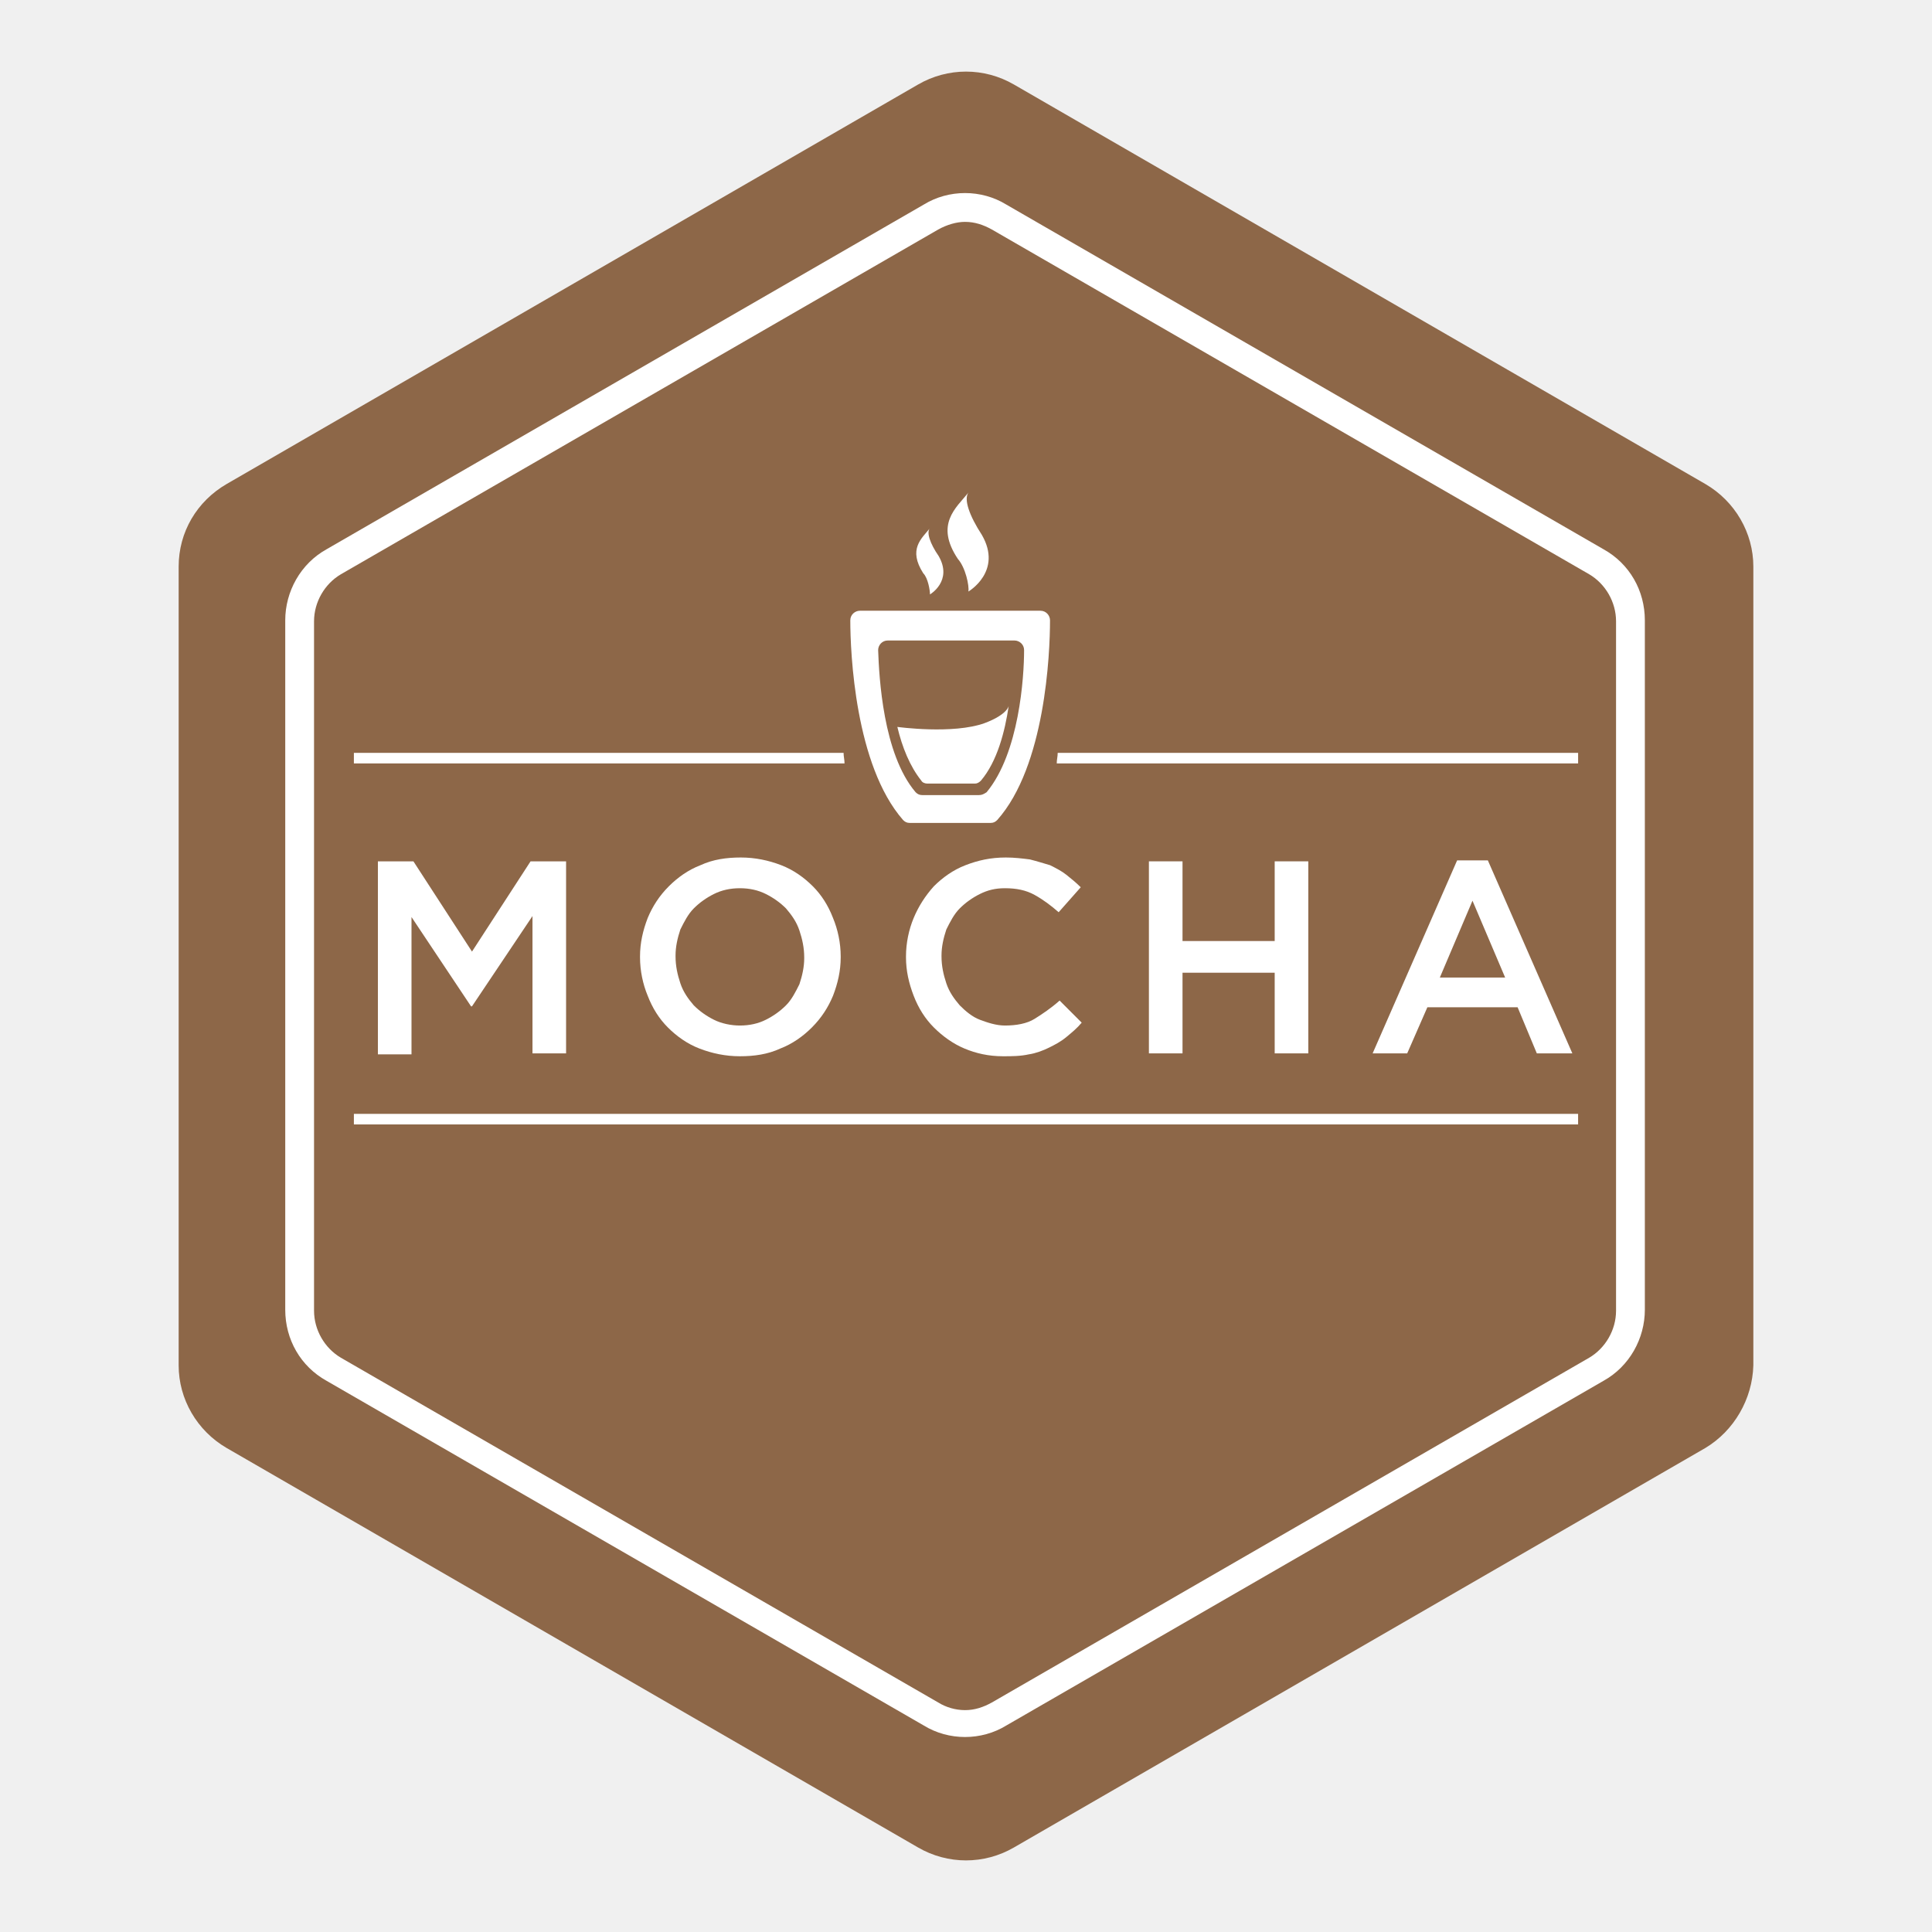
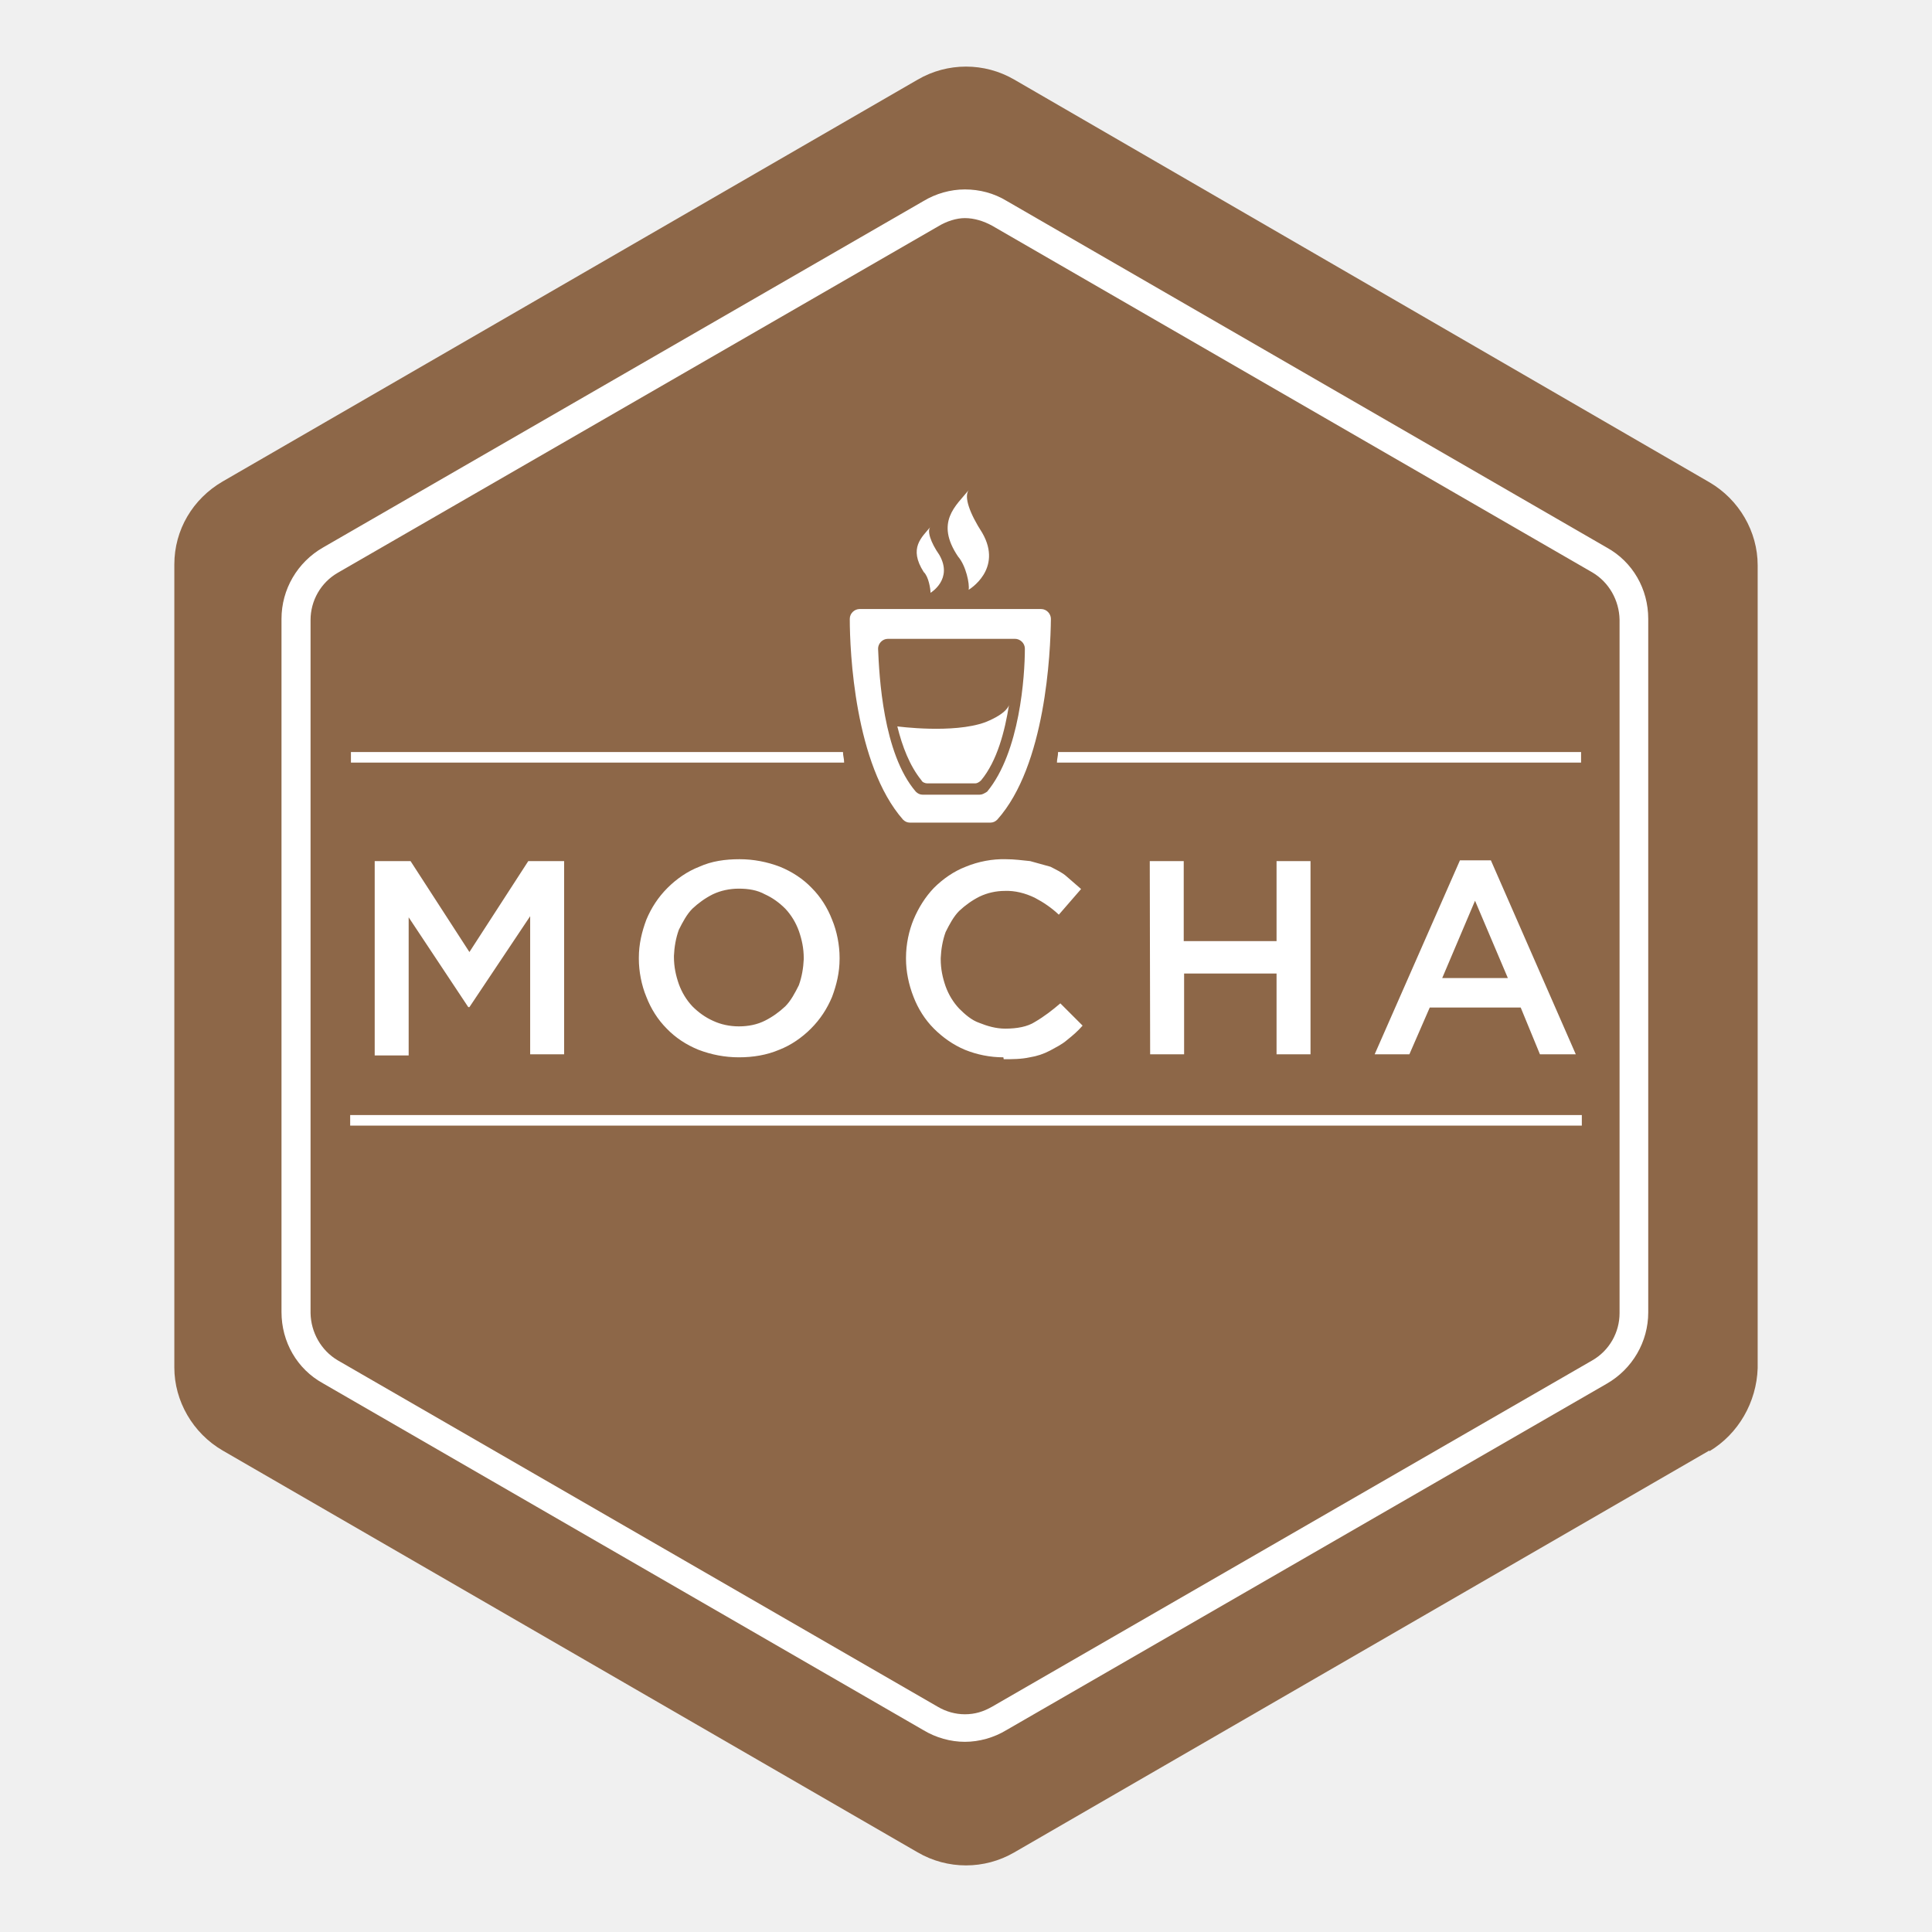
- <svg xmlns="http://www.w3.org/2000/svg" version="1.1" id="Layer_1" x="0px" y="0px" viewBox="0 0 192 192" enable-background="new 0 0 193 208" xml:space="preserve" width="192" height="192">
-   <defs id="defs30" />
-   <path id="XMLID_229_" d="m 169.474,143.901 -68.703,39.695 c -2.958,1.718 -6.584,1.718 -9.542,0 L 22.526,143.901 c -2.958,-1.718 -4.771,-4.866 -4.771,-8.206 l 0,-79.39 c 0,-3.435 1.813,-6.489 4.771,-8.206 L 91.229,8.404 c 2.958,-1.718 6.584,-1.718 9.542,0 l 68.703,39.695 c 2.958,1.718 4.771,4.866 4.771,8.206 l 0,79.39 c -0.095,3.34 -1.908,6.489 -4.771,8.206 z" style="clip-rule:evenodd;fill:#8d6748;fill-rule:evenodd" />
-   <path id="XMLID_262_" d="m 95.905,22.049 0,0 c 0.954,0 1.813,0.286 2.672,0.763 l 59.352,34.256 c 1.622,0.954 2.672,2.767 2.672,4.676 l 0,68.512 c 0,1.908 -1.05,3.721 -2.672,4.676 l -59.352,34.256 c -0.859,0.477 -1.718,0.763 -2.672,0.763 -0.954,0 -1.908,-0.286 -2.672,-0.763 L 33.881,134.932 c -1.622,-0.954 -2.672,-2.767 -2.672,-4.676 l 0,-68.512 c 0,-1.908 1.05,-3.721 2.672,-4.676 L 93.233,22.812 c 0.859,-0.477 1.813,-0.763 2.672,-0.763 m 0,-2.863 c -1.431,0 -2.863,0.382 -4.103,1.145 L 32.45,54.587 c -2.576,1.431 -4.103,4.199 -4.103,7.061 l 0,68.512 c 0,2.958 1.527,5.63 4.103,7.061 l 59.352,34.256 c 1.24,0.763 2.672,1.145 4.103,1.145 1.431,0 2.863,-0.382 4.103,-1.145 l 59.352,-34.256 c 2.576,-1.431 4.103,-4.199 4.103,-7.061 l 0,-68.512 c 0,-2.958 -1.527,-5.63 -4.103,-7.061 L 100.008,20.331 C 98.767,19.568 97.336,19.186 95.905,19.186 l 0,0 z" style="fill:#fff" />
-   <g id="XMLID_228_" transform="matrix(0.954206,0,0,0.954206,5.493557,-4.764165)">
-     <g id="XMLID_223_">
-       <g id="XMLID_295_">
-         <path d="m 103.6,69.6 c 0,-0.5 -0.4,-1 -1,-1 l -9.4,0 -9.4,0 c -0.5,0 -1,0.4 -1,1 0,3.4 0.5,15.1 5.5,20.8 0.2,0.2 0.4,0.3 0.7,0.3 l 8.4,0 c 0.3,0 0.5,-0.1 0.7,-0.3 5,-5.6 5.5,-17.3 5.5,-20.8 z m -7.4,18.2 -5.9,0 c -0.3,0 -0.5,-0.1 -0.7,-0.3 -3.4,-4 -3.8,-12 -3.9,-14.8 0,-0.5 0.4,-1 1,-1 l 6.6,0 6.6,0 c 0.5,0 1,0.4 1,1 0,2.8 -0.5,10.7 -3.9,14.8 -0.3,0.2 -0.5,0.3 -0.8,0.3 z" id="path8" style="fill:#fff" />
-       </g>
-     </g>
-     <path id="XMLID_225_" d="m 95.1,66.6 c 0,0 3.6,-2.1 1.4,-5.9 -1.3,-2 -1.9,-3.7 -1.4,-4.4 -1.3,1.6 -3.5,3.3 -1.1,6.9 0.8,0.9 1.2,2.8 1.1,3.4 z" style="fill:#fff" />
-     <path id="XMLID_224_" d="m 91.1,66.9 c 0,0 2.4,-1.4 0.9,-4 -0.9,-1.3 -1.3,-2.5 -0.9,-2.9 -0.9,1.1 -2.3,2.2 -0.7,4.7 0.5,0.5 0.7,1.8 0.7,2.2 z" style="fill:#fff" />
-     <path id="XMLID_227_" d="m 99.3,78.5 c -0.4,2.7 -1.2,5.8 -2.9,7.8 -0.2,0.2 -0.4,0.3 -0.6,0.3 l -5,0 c -0.2,0 -0.5,-0.1 -0.6,-0.3 -1.2,-1.5 -2,-3.5 -2.5,-5.6 0,0 5.8,0.8 9.1,-0.4 2.4,-0.9 2.5,-1.8 2.5,-1.8 z" style="fill:#fff" />
+ <svg xmlns="http://www.w3.org/2000/svg" version="1.1" id="Layer_1" x="0px" y="0px" viewBox="0 0 512 512" style="enable-background:new 0 0 512 512;" xml:space="preserve">
+   <style type="text/css">
+ 	.st0{fill-rule:evenodd;clip-rule:evenodd;fill:#8D6748;}
+ 	.st1{fill:#FFFFFF;}
+ </style>
+   <path class="st0" d="M453,384.4L268.8,490.9c-7.9,4.6-17.7,4.6-25.6,0L59,384.4c-7.9-4.6-12.8-13.1-12.8-22V149.6  c0-9.2,4.9-17.4,12.8-22L243.2,21.1c7.9-4.6,17.7-4.6,25.6,0L453,127.8c7.9,4.6,12.8,13.1,12.8,22v212.8c-0.3,9-5.1,17.4-12.8,22  V384.4z" />
+   <g>
+     <path class="st1" d="M255.7,57.8c2.5,0,5,0.8,7.2,2L422,151.7c4.4,2.6,7.1,7.4,7.2,12.5V348c0,5.1-2.7,9.9-7.2,12.5l-159.1,91.8   c-2.3,1.3-4.5,2-7.2,2c-2.5,0-5-0.7-7.2-2L89.5,360.5c-4.4-2.6-7.1-7.4-7.2-12.5V164.3c0-5.1,2.7-9.9,7.2-12.5l159.1-91.8   C250.9,58.6,253.5,57.8,255.7,57.8 M255.7,50.2c-3.8,0-7.7,1.1-11,3.1L85.6,145.1c-6.8,3.9-11,11.1-11,18.9v183.7   c0,7.9,4.1,15.1,11,18.9l159.1,91.9c3.3,2,7.2,3.1,11,3.1c3.8,0,7.7-1.1,11-3.1l159.1-91.8c6.8-3.9,11-11.1,11-18.9V164   c0-7.9-4.1-15.1-11-18.9L266.7,53.2C263.4,51.2,259.6,50.2,255.7,50.2L255.7,50.2z M278.5,164c0-1.3-1.1-2.6-2.6-2.6h-48.1   c-1.3,0-2.6,1.1-2.6,2.6c0,8.7,1.3,38.6,14.1,53.2c0.5,0.5,1.1,0.8,1.8,0.8h21.4c0.7,0,1.3-0.3,1.8-0.8   C277.1,202.9,278.4,173,278.5,164L278.5,164z M259.6,210.6h-15.1c-0.7,0-1.3-0.3-1.8-0.8c-8.7-10.1-9.7-30.7-10-37.9   c0-1.3,1.1-2.6,2.6-2.6H269c1.3,0,2.6,1.1,2.6,2.6c0,7.2-1.3,27.4-10,37.9C260.8,210.3,260.3,210.6,259.6,210.6z M256.7,156.3   c0,0,9.2-5.4,3.6-15.1c-3.3-5.1-4.9-9.5-3.6-11.3c-3.3,4.1-9,8.4-2.8,17.6C256,149.9,257,154.8,256.7,156.3L256.7,156.3z    M246.6,157.1c0,0,6.1-3.6,2.3-10.1c-2.3-3.3-3.3-6.4-2.3-7.4c-2.3,2.8-5.9,5.6-1.8,12C246.1,152.8,246.6,156.1,246.6,157.1   L246.6,157.1z" />
+     <path class="st1" d="M267.4,186.8c-1.1,6.9-3.1,14.8-7.4,20c-0.5,0.5-1.1,0.8-1.5,0.8h-12.8c-0.5,0-1.3-0.3-1.5-0.8   c-3.1-3.8-5.1-9-6.4-14.3c0,0,14.8,2,23.3-1.1C267.1,189,267.4,186.8,267.4,186.8L267.4,186.8z M99.3,228.2h9.5l15.6,24.1   l15.6-24.1h9.5v51.2h-9v-36.6l-16.1,24.1h-0.3l-15.8-23.8v36.6h-9L99.3,228.2z M195.8,280.2c-3.7,0-7.3-0.7-10.7-2   c-3.2-1.3-6.1-3.2-8.4-5.6c-2.4-2.4-4.2-5.3-5.4-8.4c-1.3-3.1-2-6.8-2-10.1v-0.3c0-3.6,0.8-6.9,2-10.1c1.3-3.1,3.1-5.9,5.6-8.4   c2.4-2.4,5.3-4.4,8.4-5.6c3.3-1.5,6.9-2,10.7-2c3.7,0,7.3,0.7,10.7,2c3.2,1.3,6.1,3.2,8.4,5.6c2.4,2.4,4.2,5.3,5.4,8.4   c1.3,3.1,2,6.8,2,10.1v0.3c0,3.6-0.8,6.9-2,10.1c-1.3,3.1-3.1,5.9-5.6,8.4c-2.4,2.4-5.3,4.4-8.4,5.6   C203.2,279.6,199.6,280.2,195.8,280.2z M195.8,272c2.6,0,4.9-0.5,6.9-1.5c2-1,3.8-2.3,5.4-3.8c1.5-1.5,2.6-3.6,3.6-5.6   c0.8-2.2,1.2-4.6,1.3-6.9v-0.3c0-2.6-0.5-4.9-1.3-7.2c-0.8-2.2-2-4.2-3.6-5.9c-1.6-1.6-3.4-2.9-5.4-3.8c-2-1.1-4.3-1.5-6.9-1.5   c-2.4,0-4.8,0.5-6.9,1.5c-2,1-3.8,2.3-5.4,3.8c-1.5,1.5-2.6,3.6-3.6,5.6c-0.8,2.2-1.2,4.6-1.3,6.9v0.3c0,2.6,0.5,4.9,1.3,7.2   c0.8,2.2,2,4.2,3.6,5.9c1.6,1.6,3.4,2.9,5.4,3.8C191,271.5,193.4,272,195.8,272z M265.9,280.2c-3.5,0-7-0.7-10.2-2   c-3.1-1.3-5.9-3.3-8.2-5.6c-2.4-2.4-4.2-5.3-5.4-8.4c-1.3-3.3-2-6.8-2-10.1v-0.3c0-3.6,0.8-7.2,2-10.1c1.3-3.1,3.1-6,5.4-8.4   c2.4-2.4,5.3-4.4,8.4-5.6c3.4-1.4,7.1-2.1,10.7-2c2.3,0,4.3,0.3,6.4,0.5l5.4,1.5c1.5,0.8,3.1,1.5,4.3,2.6l3.8,3.3l-5.9,6.8   c-1.9-1.8-4.1-3.3-6.4-4.5c-2.5-1.2-5.2-1.9-7.9-1.8c-2.3,0-4.6,0.5-6.7,1.5c-2,1-3.8,2.3-5.4,3.8c-1.5,1.5-2.6,3.6-3.6,5.6   c-0.8,2.2-1.2,4.6-1.3,6.9v0.3c0,2.6,0.5,4.9,1.3,7.2c0.8,2.2,2,4.2,3.6,5.9c1.5,1.5,3.3,3.1,5.4,3.8c2,0.8,4.3,1.5,6.8,1.5   c3.1,0,5.9-0.5,7.9-1.8c2.4-1.4,4.6-3.1,6.7-4.9l5.9,5.9c-1.3,1.5-2.6,2.6-4.1,3.8c-1.5,1.3-3.1,2-4.5,2.8   c-1.7,0.9-3.5,1.5-5.4,1.8c-2.3,0.5-4.5,0.5-6.9,0.5L265.9,280.2z M304.7,228.2h9v21.2h24.6v-21.2h9v51.2h-9V258h-24.5v21.4h-9   L304.7,228.2z M386.9,228h8.2l22.5,51.4h-9.5L403,267h-24.1l-5.4,12.4h-9.2L386.9,228z M399.6,259.2l-8.7-20.5l-8.7,20.5   C382.2,259.2,399.6,259.2,399.6,259.2z M92.8,295.5h326.4v2.8H92.8V295.5z M419.2,199.3H280.4c0,1.1-0.3,1.8-0.3,2.8h138.9v-2.8   H419.2z M93,199.3v2.8h130.7c0-1.1-0.3-1.8-0.3-2.8H93z" />
  </g>
-   <g id="g13" transform="matrix(0.954206,0,0,0.954206,5.493557,-4.764165)">
-     <path d="m 33.6,94.7 3.7,0 6.1,9.4 6.1,-9.4 3.7,0 0,20 -3.5,0 0,-14.3 -6.3,9.4 -0.1,0 -6.2,-9.3 0,14.3 -3.5,0 0,-20.1 z" id="path15" style="fill:#fff" />
-     <path d="m 71.3,115 c -1.5,0 -2.9,-0.3 -4.2,-0.8 -1.3,-0.5 -2.4,-1.3 -3.3,-2.2 -0.9,-0.9 -1.6,-2 -2.1,-3.3 -0.5,-1.2 -0.8,-2.6 -0.8,-4 l 0,-0.1 c 0,-1.4 0.3,-2.7 0.8,-4 0.5,-1.2 1.2,-2.3 2.2,-3.3 0.9,-0.9 2,-1.7 3.3,-2.2 1.3,-0.6 2.7,-0.8 4.2,-0.8 1.5,0 2.9,0.3 4.2,0.8 1.3,0.5 2.4,1.3 3.3,2.2 0.9,0.9 1.6,2 2.1,3.3 0.5,1.2 0.8,2.6 0.8,4 l 0,0.1 c 0,1.4 -0.3,2.7 -0.8,4 -0.5,1.2 -1.2,2.3 -2.2,3.3 -0.9,0.9 -2,1.7 -3.3,2.2 -1.3,0.6 -2.7,0.8 -4.2,0.8 z m 0,-3.2 c 1,0 1.9,-0.2 2.7,-0.6 0.8,-0.4 1.5,-0.9 2.1,-1.5 0.6,-0.6 1,-1.4 1.4,-2.2 0.3,-0.9 0.5,-1.8 0.5,-2.7 l 0,-0.1 c 0,-1 -0.2,-1.9 -0.5,-2.8 -0.3,-0.9 -0.8,-1.6 -1.4,-2.3 -0.6,-0.6 -1.3,-1.1 -2.1,-1.5 -0.8,-0.4 -1.7,-0.6 -2.7,-0.6 -1,0 -1.9,0.2 -2.7,0.6 -0.8,0.4 -1.5,0.9 -2.1,1.5 -0.6,0.6 -1,1.4 -1.4,2.2 -0.3,0.9 -0.5,1.8 -0.5,2.7 l 0,0.1 c 0,1 0.2,1.9 0.5,2.8 0.3,0.9 0.8,1.6 1.4,2.3 0.6,0.6 1.3,1.1 2.1,1.5 0.8,0.4 1.8,0.6 2.7,0.6 z" id="path17" style="fill:#fff" />
-     <path d="m 98.7,115 c -1.5,0 -2.8,-0.3 -4,-0.8 -1.2,-0.5 -2.3,-1.3 -3.2,-2.2 -0.9,-0.9 -1.6,-2 -2.1,-3.3 -0.5,-1.3 -0.8,-2.6 -0.8,-4 l 0,-0.1 c 0,-1.4 0.3,-2.8 0.8,-4 0.5,-1.2 1.2,-2.3 2.1,-3.3 0.9,-0.9 2,-1.7 3.3,-2.2 1.3,-0.5 2.6,-0.8 4.2,-0.8 0.9,0 1.7,0.1 2.5,0.2 0.8,0.2 1.4,0.4 2.1,0.6 0.6,0.3 1.2,0.6 1.7,1 0.5,0.4 1,0.8 1.5,1.3 l -2.3,2.6 c -0.8,-0.7 -1.6,-1.3 -2.5,-1.8 -0.9,-0.5 -1.9,-0.7 -3.1,-0.7 -1,0 -1.8,0.2 -2.6,0.6 -0.8,0.4 -1.5,0.9 -2.1,1.5 -0.6,0.6 -1,1.4 -1.4,2.2 -0.3,0.9 -0.5,1.8 -0.5,2.7 l 0,0.1 c 0,1 0.2,1.9 0.5,2.8 0.3,0.9 0.8,1.6 1.4,2.3 0.6,0.6 1.3,1.2 2.1,1.5 0.8,0.3 1.7,0.6 2.6,0.6 1.2,0 2.3,-0.2 3.1,-0.7 0.8,-0.5 1.7,-1.1 2.6,-1.9 l 2.3,2.3 c -0.5,0.6 -1,1 -1.6,1.5 -0.6,0.5 -1.2,0.8 -1.8,1.1 -0.6,0.3 -1.4,0.6 -2.1,0.7 -0.9,0.2 -1.8,0.2 -2.7,0.2 z" id="path19" style="fill:#fff" />
-     <path d="m 113.9,94.7 3.5,0 0,8.3 9.6,0 0,-8.3 3.5,0 0,20 -3.5,0 0,-8.4 -9.6,0 0,8.4 -3.5,0 0,-20 z" id="path21" style="fill:#fff" />
-     <path d="m 146,94.6 3.2,0 8.8,20.1 -3.7,0 -2,-4.8 -9.4,0 -2.1,4.8 -3.6,0 8.8,-20.1 z m 5,12.2 -3.4,-8 -3.4,8 6.8,0 z" id="path23" style="fill:#fff" />
-   </g>
-   <rect id="XMLID_444_" x="35.169" y="110.695" width="121.661" height="1.05" style="fill:#fff" />
-   <path id="XMLID_446_" d="m 156.831,74.817 -51.718,0 c 0,0.382 -0.095,0.668 -0.095,1.05 l 51.813,0 0,-1.05 z" style="fill:#fff" />
-   <path id="XMLID_448_" d="m 35.169,74.817 0,1.05 48.76,0 c 0,-0.382 -0.095,-0.668 -0.095,-1.05 l -48.665,0 z" style="fill:#fff" />
</svg>
